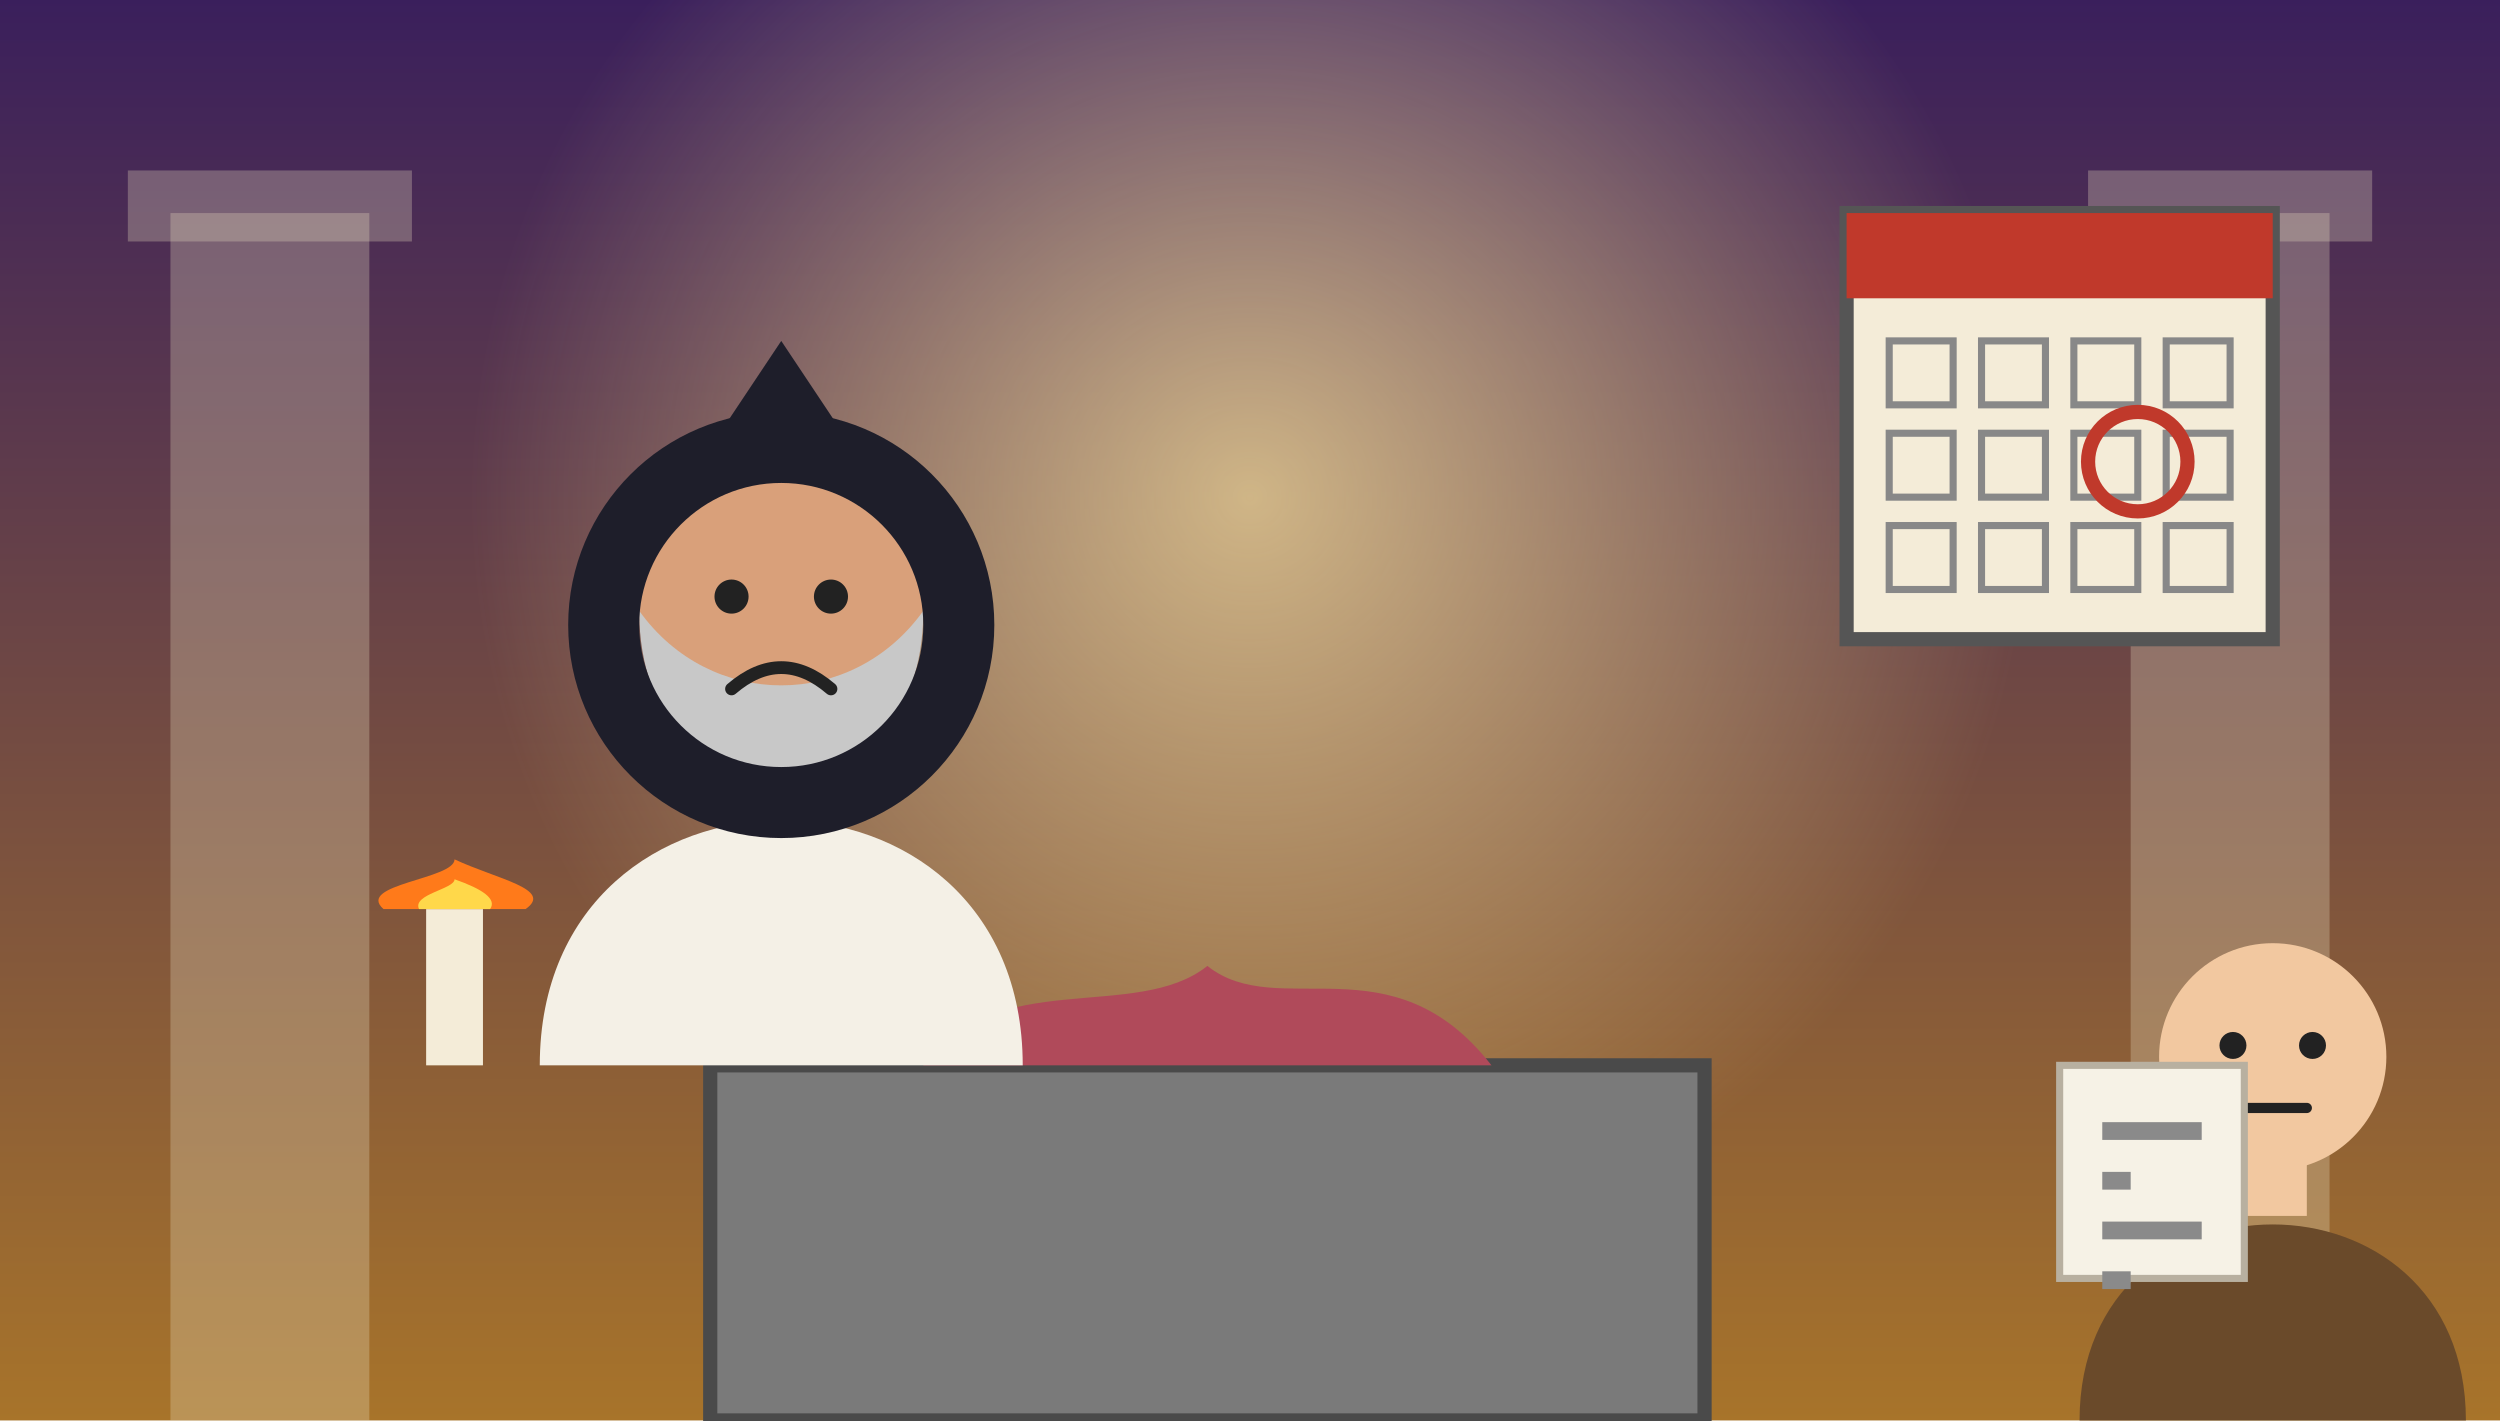
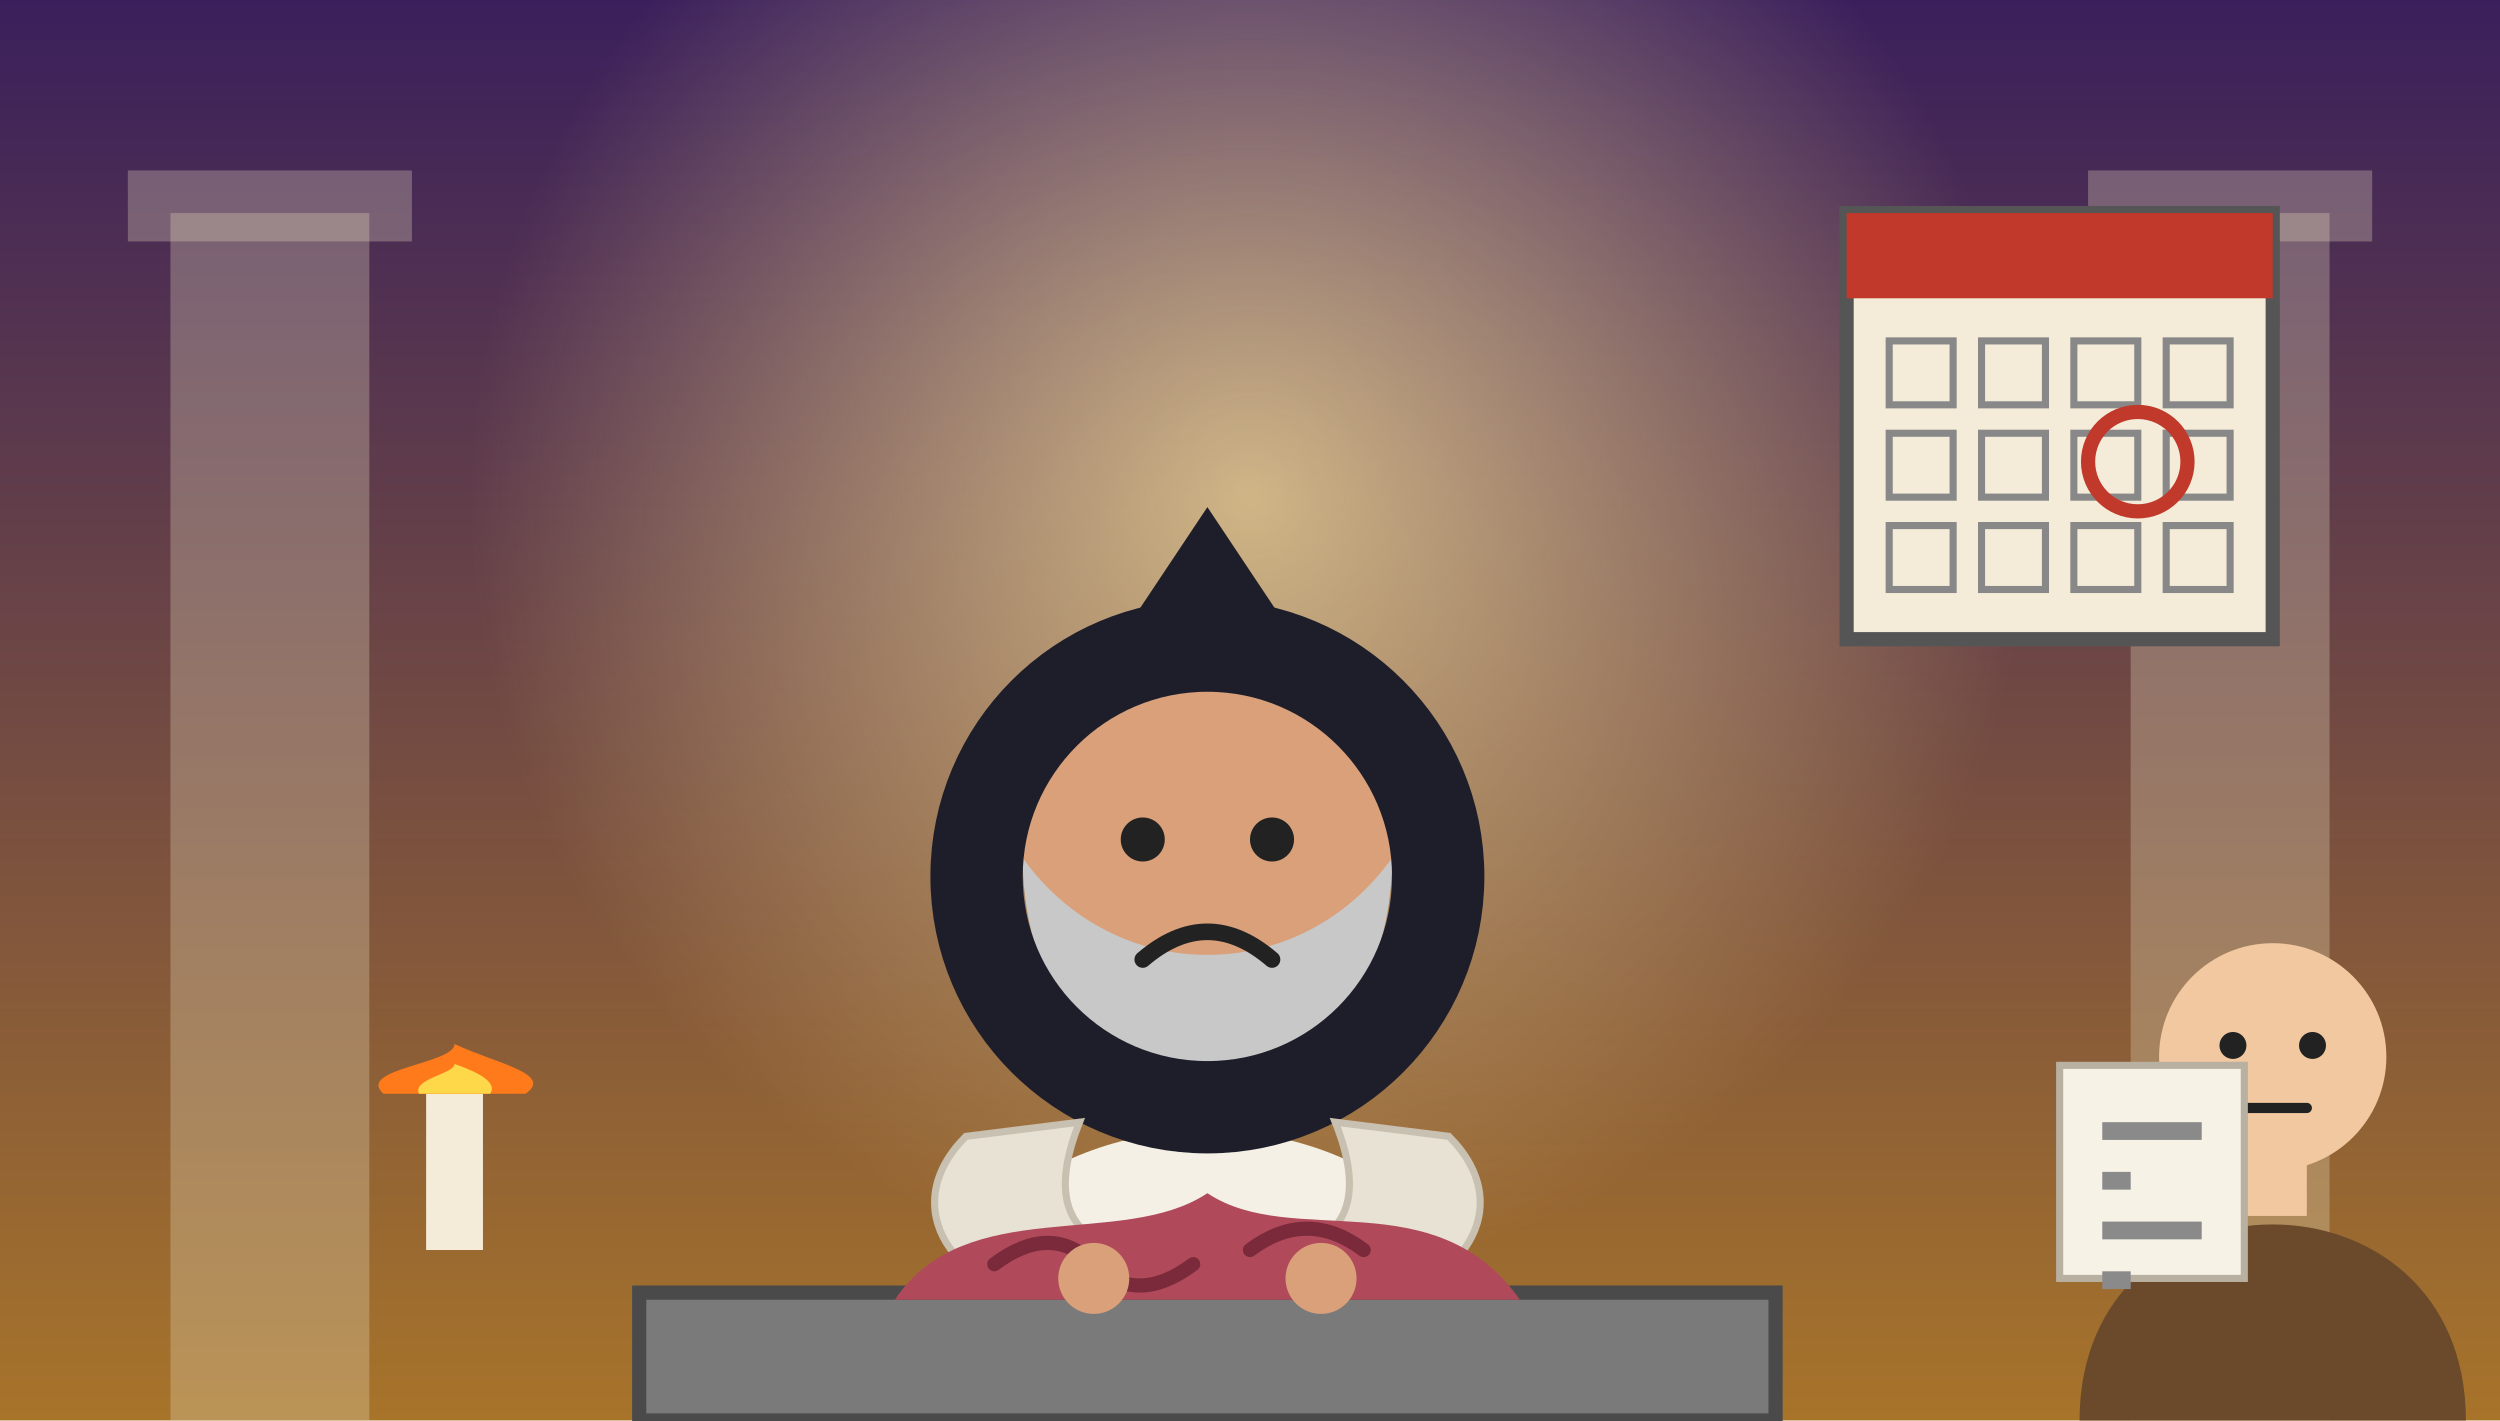
<svg xmlns="http://www.w3.org/2000/svg" viewBox="0 0 352 200" width="352" height="200">
  <defs>
    <linearGradient id="bg" x1="0" y1="0" x2="0" y2="1">
      <stop offset="0.00" stop-color="#3a1f5c" stop-opacity="1" />
      <stop offset="1.00" stop-color="#a8742a" stop-opacity="1" />
    </linearGradient>
    <radialGradient id="halo" cx="0.5" cy="0.5" r="0.5">
      <stop offset="0.00" stop-color="#ffe9a0" stop-opacity="0.7" />
      <stop offset="1.00" stop-color="#ffe9a0" stop-opacity="0" />
    </radialGradient>
  </defs>
  <rect x="0" y="0" width="352" height="200" fill="url(#bg)" />
  <circle cx="176.0" cy="70.0" r="110.0" fill="url(#halo)" />
  <rect x="24" y="30" width="28" height="170" fill="#e8dcc0" opacity="0.3" />
  <rect x="18" y="24" width="40" height="10" fill="#e8dcc0" opacity="0.3" />
  <rect x="300" y="30" width="28" height="170" fill="#e8dcc0" opacity="0.3" />
  <rect x="294" y="24" width="40" height="10" fill="#e8dcc0" opacity="0.3" />
  <rect x="260" y="30" width="60" height="60" fill="#f4ecd8" stroke="#555" stroke-width="2" />
  <rect x="260" y="30" width="60" height="12" fill="#c0392b" />
  <rect x="266" y="48" width="9" height="9" fill="none" stroke="#888" stroke-width="1" />
  <rect x="279" y="48" width="9" height="9" fill="none" stroke="#888" stroke-width="1" />
  <rect x="292" y="48" width="9" height="9" fill="none" stroke="#888" stroke-width="1" />
  <rect x="305" y="48" width="9" height="9" fill="none" stroke="#888" stroke-width="1" />
  <rect x="266" y="61" width="9" height="9" fill="none" stroke="#888" stroke-width="1" />
  <rect x="279" y="61" width="9" height="9" fill="none" stroke="#888" stroke-width="1" />
  <rect x="292" y="61" width="9" height="9" fill="none" stroke="#888" stroke-width="1" />
  <rect x="305" y="61" width="9" height="9" fill="none" stroke="#888" stroke-width="1" />
  <rect x="266" y="74" width="9" height="9" fill="none" stroke="#888" stroke-width="1" />
  <rect x="279" y="74" width="9" height="9" fill="none" stroke="#888" stroke-width="1" />
  <rect x="292" y="74" width="9" height="9" fill="none" stroke="#888" stroke-width="1" />
  <rect x="305" y="74" width="9" height="9" fill="none" stroke="#888" stroke-width="1" />
  <circle cx="301.0" cy="65.0" r="7.0" fill="none" stroke="#c0392b" stroke-width="2" />
-   <rect x="100" y="150" width="140" height="50" fill="#7a7a7a" stroke="#4a4a4a" stroke-width="2" />
-   <path d="M130 150 C 140 136 160 144 170 136 C 180 144 196 132 210 150 Z" fill="#b04a5a" />
-   <path d="M76.0 150.0 C 76.0 104.0 144.0 104.0 144.0 150.0 Z" fill="#f4f0e6" />
-   <rect x="104.0" y="102.0" width="12.0" height="12.0" fill="#d9a07a" />
-   <circle cx="110.0" cy="86.0" r="20.0" fill="#d9a07a" />
-   <path d="M90.0 86.0 C 90.0 118.0 130.0 118.0 130.0 86.0 C 120.0 100.0 100.0 100.0 90.0 86.0 Z" fill="#c8c8c8" />
-   <circle cx="103.0" cy="84.0" r="2.4" fill="#222" />
-   <circle cx="117.0" cy="84.0" r="2.4" fill="#222" />
-   <path d="M103.0 97.0 Q 110.0 91.0 117.0 97.0" fill="none" stroke="#222" stroke-width="1.8" stroke-linecap="round" stroke-linejoin="round" />
-   <circle cx="110.0" cy="88.0" r="25.0" fill="none" stroke="#1e1e2a" stroke-width="10.0" />
-   <polygon points="102.0,60.0 110.0,48.0 118.0,60.0" fill="#1e1e2a" />
-   <rect x="60" y="128" width="8" height="22" fill="#f4ecd8" />
-   <path d="M54.0 128 C 50.0 124.5 64.0 123.8 64.0 121.0 C 70.0 123.8 78.0 125.2 74.0 128 Z" fill="#ff7a1a" />
-   <path d="M59.0 128 C 58.0 125.9 64.0 125.2 64.0 123.8 C 68.0 125.2 70.0 126.6 69.0 128 Z" fill="#ffd84a" />
+   <path d="M125.8 204.0 C 125.8 144.2 214.2 144.2 214.2 204.0 Z" fill="#f4f0e6" />
+   <rect x="162.2" y="141.6" width="15.6" height="15.6" fill="#d9a07a" />
+   <circle cx="170.0" cy="120.8" r="26.0" fill="#d9a07a" />
+   <path d="M144.0 120.8 C 144.0 162.4 196.0 162.4 196.0 120.8 C 183.0 139.0 157.0 139.0 144.0 120.8 Z" fill="#c8c8c8" />
+   <circle cx="160.9" cy="118.2" r="3.1" fill="#222" />
+   <circle cx="179.1" cy="118.2" r="3.1" fill="#222" />
+   <path d="M160.9 135.1 Q 170.0 127.3 179.1 135.1" fill="none" stroke="#222" stroke-width="2.34" stroke-linecap="round" stroke-linejoin="round" />
+   <circle cx="170.0" cy="123.4" r="32.5" fill="none" stroke="#1e1e2a" stroke-width="13.0" />
+   <polygon points="159.6,87.0 170.0,71.4 180.4,87.0" fill="#1e1e2a" />
+   <path d="M136 160 C 126 170 134 182 150 184 L158 176 C 150 174 148 168 152 158 Z" fill="#e8e2d4" stroke="#c8c0b0" stroke-width="1" />
+   <path d="M204 160 C 214 170 206 182 190 184 L182 176 C 190 174 192 168 188 158 Z" fill="#e8e2d4" stroke="#c8c0b0" stroke-width="1" />
+   <rect x="90" y="182" width="160" height="18" fill="#7a7a7a" stroke="#4a4a4a" stroke-width="2" />
+   <path d="M126 183 C 136 168 158 176 170 168 C 182 176 202 166 214 183 Z" fill="#b04a5a" />
+   <path d="M140 178 q 8 -6 14 0 q 6 6 14 0 M176 176 q 8 -6 16 0" fill="none" stroke="#7a2a3a" stroke-width="2" stroke-linecap="round" stroke-linejoin="round" />
+   <circle cx="154.0" cy="180.0" r="5.0" fill="#d9a07a" />
+   <circle cx="186.0" cy="180.0" r="5.0" fill="#d9a07a" />
+   <rect x="60" y="154" width="8" height="22" fill="#f4ecd8" />
+   <path d="M54.0 154 C 50.0 150.5 64.0 149.8 64.0 147.0 C 70.0 149.8 78.0 151.2 74.0 154 Z" fill="#ff7a1a" />
+   <path d="M59.0 154 C 58.0 151.9 64.0 151.2 64.0 149.8 C 68.0 151.2 70.0 152.6 69.0 154 Z" fill="#ffd84a" />
  <path d="M292.8 200.0 C 292.8 163.2 347.2 163.2 347.2 200.0 Z" fill="#6a4a2a" />
  <rect x="315.2" y="161.6" width="9.6" height="9.6" fill="#f2c8a0" />
  <circle cx="320.0" cy="148.8" r="16.0" fill="#f2c8a0" />
  <circle cx="314.4" cy="147.2" r="1.9" fill="#222" />
  <circle cx="325.6" cy="147.2" r="1.9" fill="#222" />
  <path d="M315.2 156.0 L 324.8 156.0" fill="none" stroke="#222" stroke-width="1.44" stroke-linecap="round" stroke-linejoin="round" />
  <rect x="290" y="150" width="26" height="30" fill="#f6f2e6" stroke="#b8b0a0" stroke-width="1" />
  <rect x="296" y="158" width="14" height="2.5" fill="#8a8a8a" />
  <rect x="296" y="165" width="4" height="2.5" fill="#8a8a8a" />
  <rect x="296" y="172" width="14" height="2.5" fill="#8a8a8a" />
  <rect x="296" y="179" width="4" height="2.5" fill="#8a8a8a" />
</svg>
